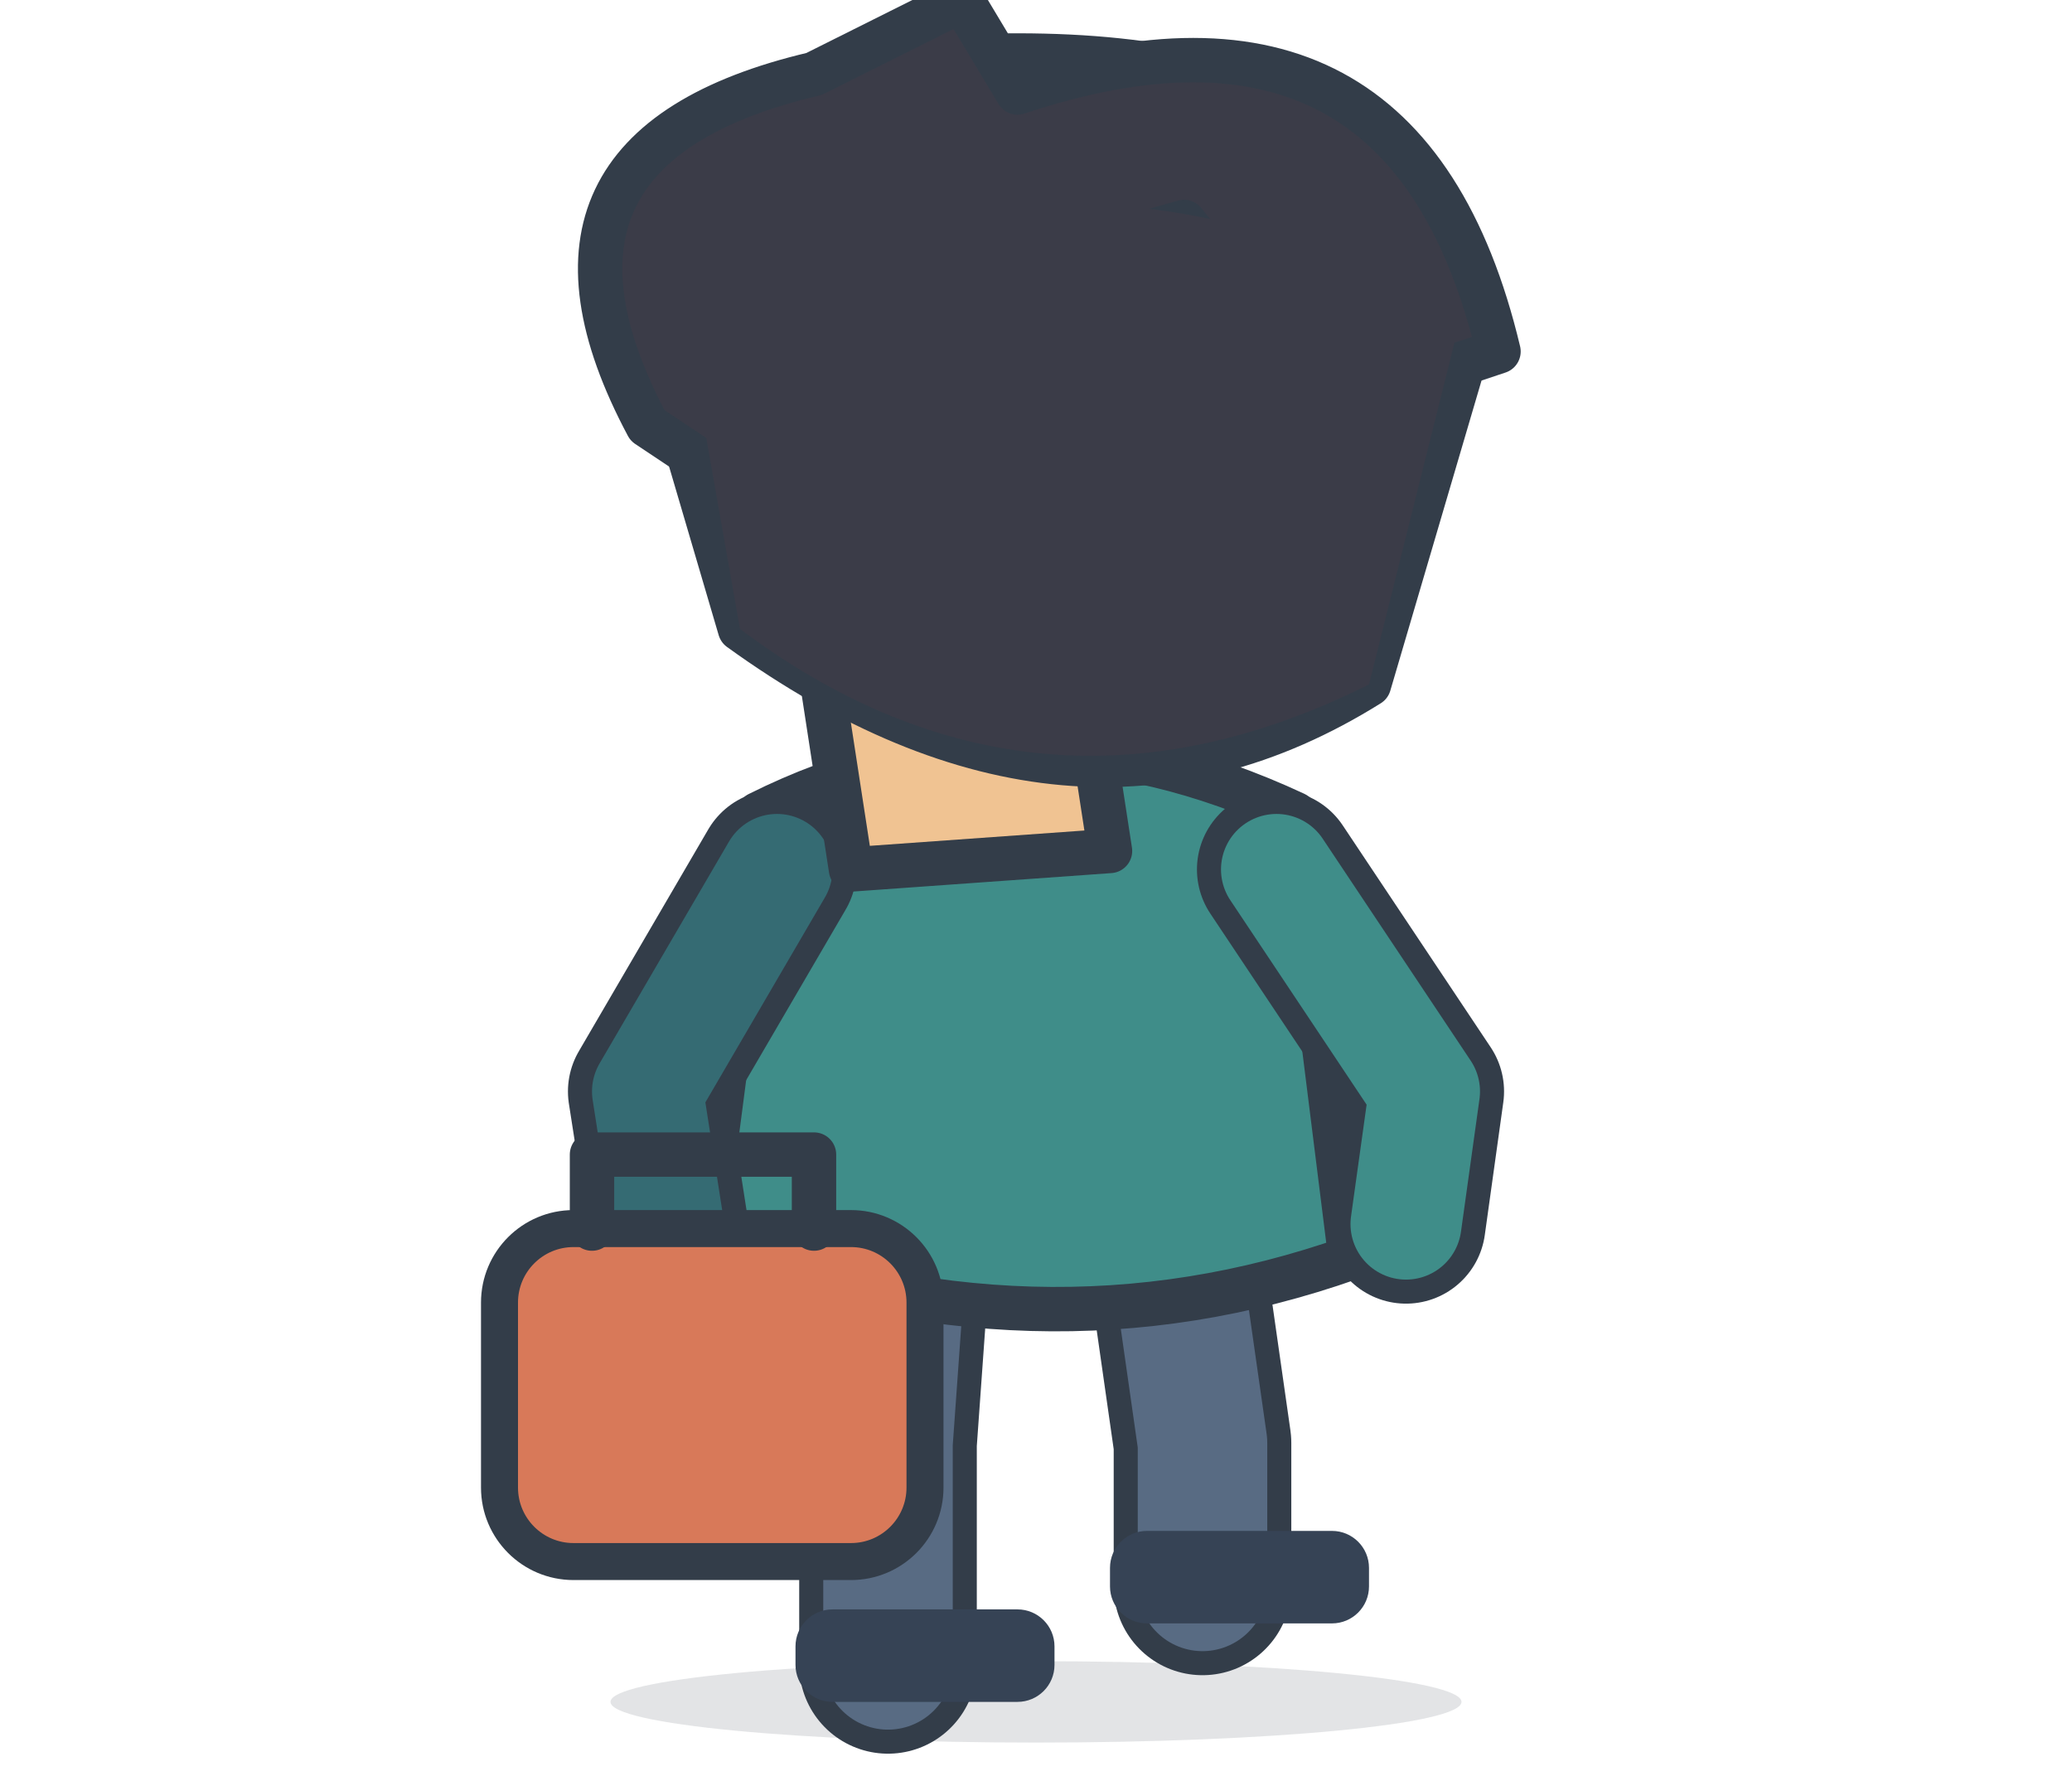
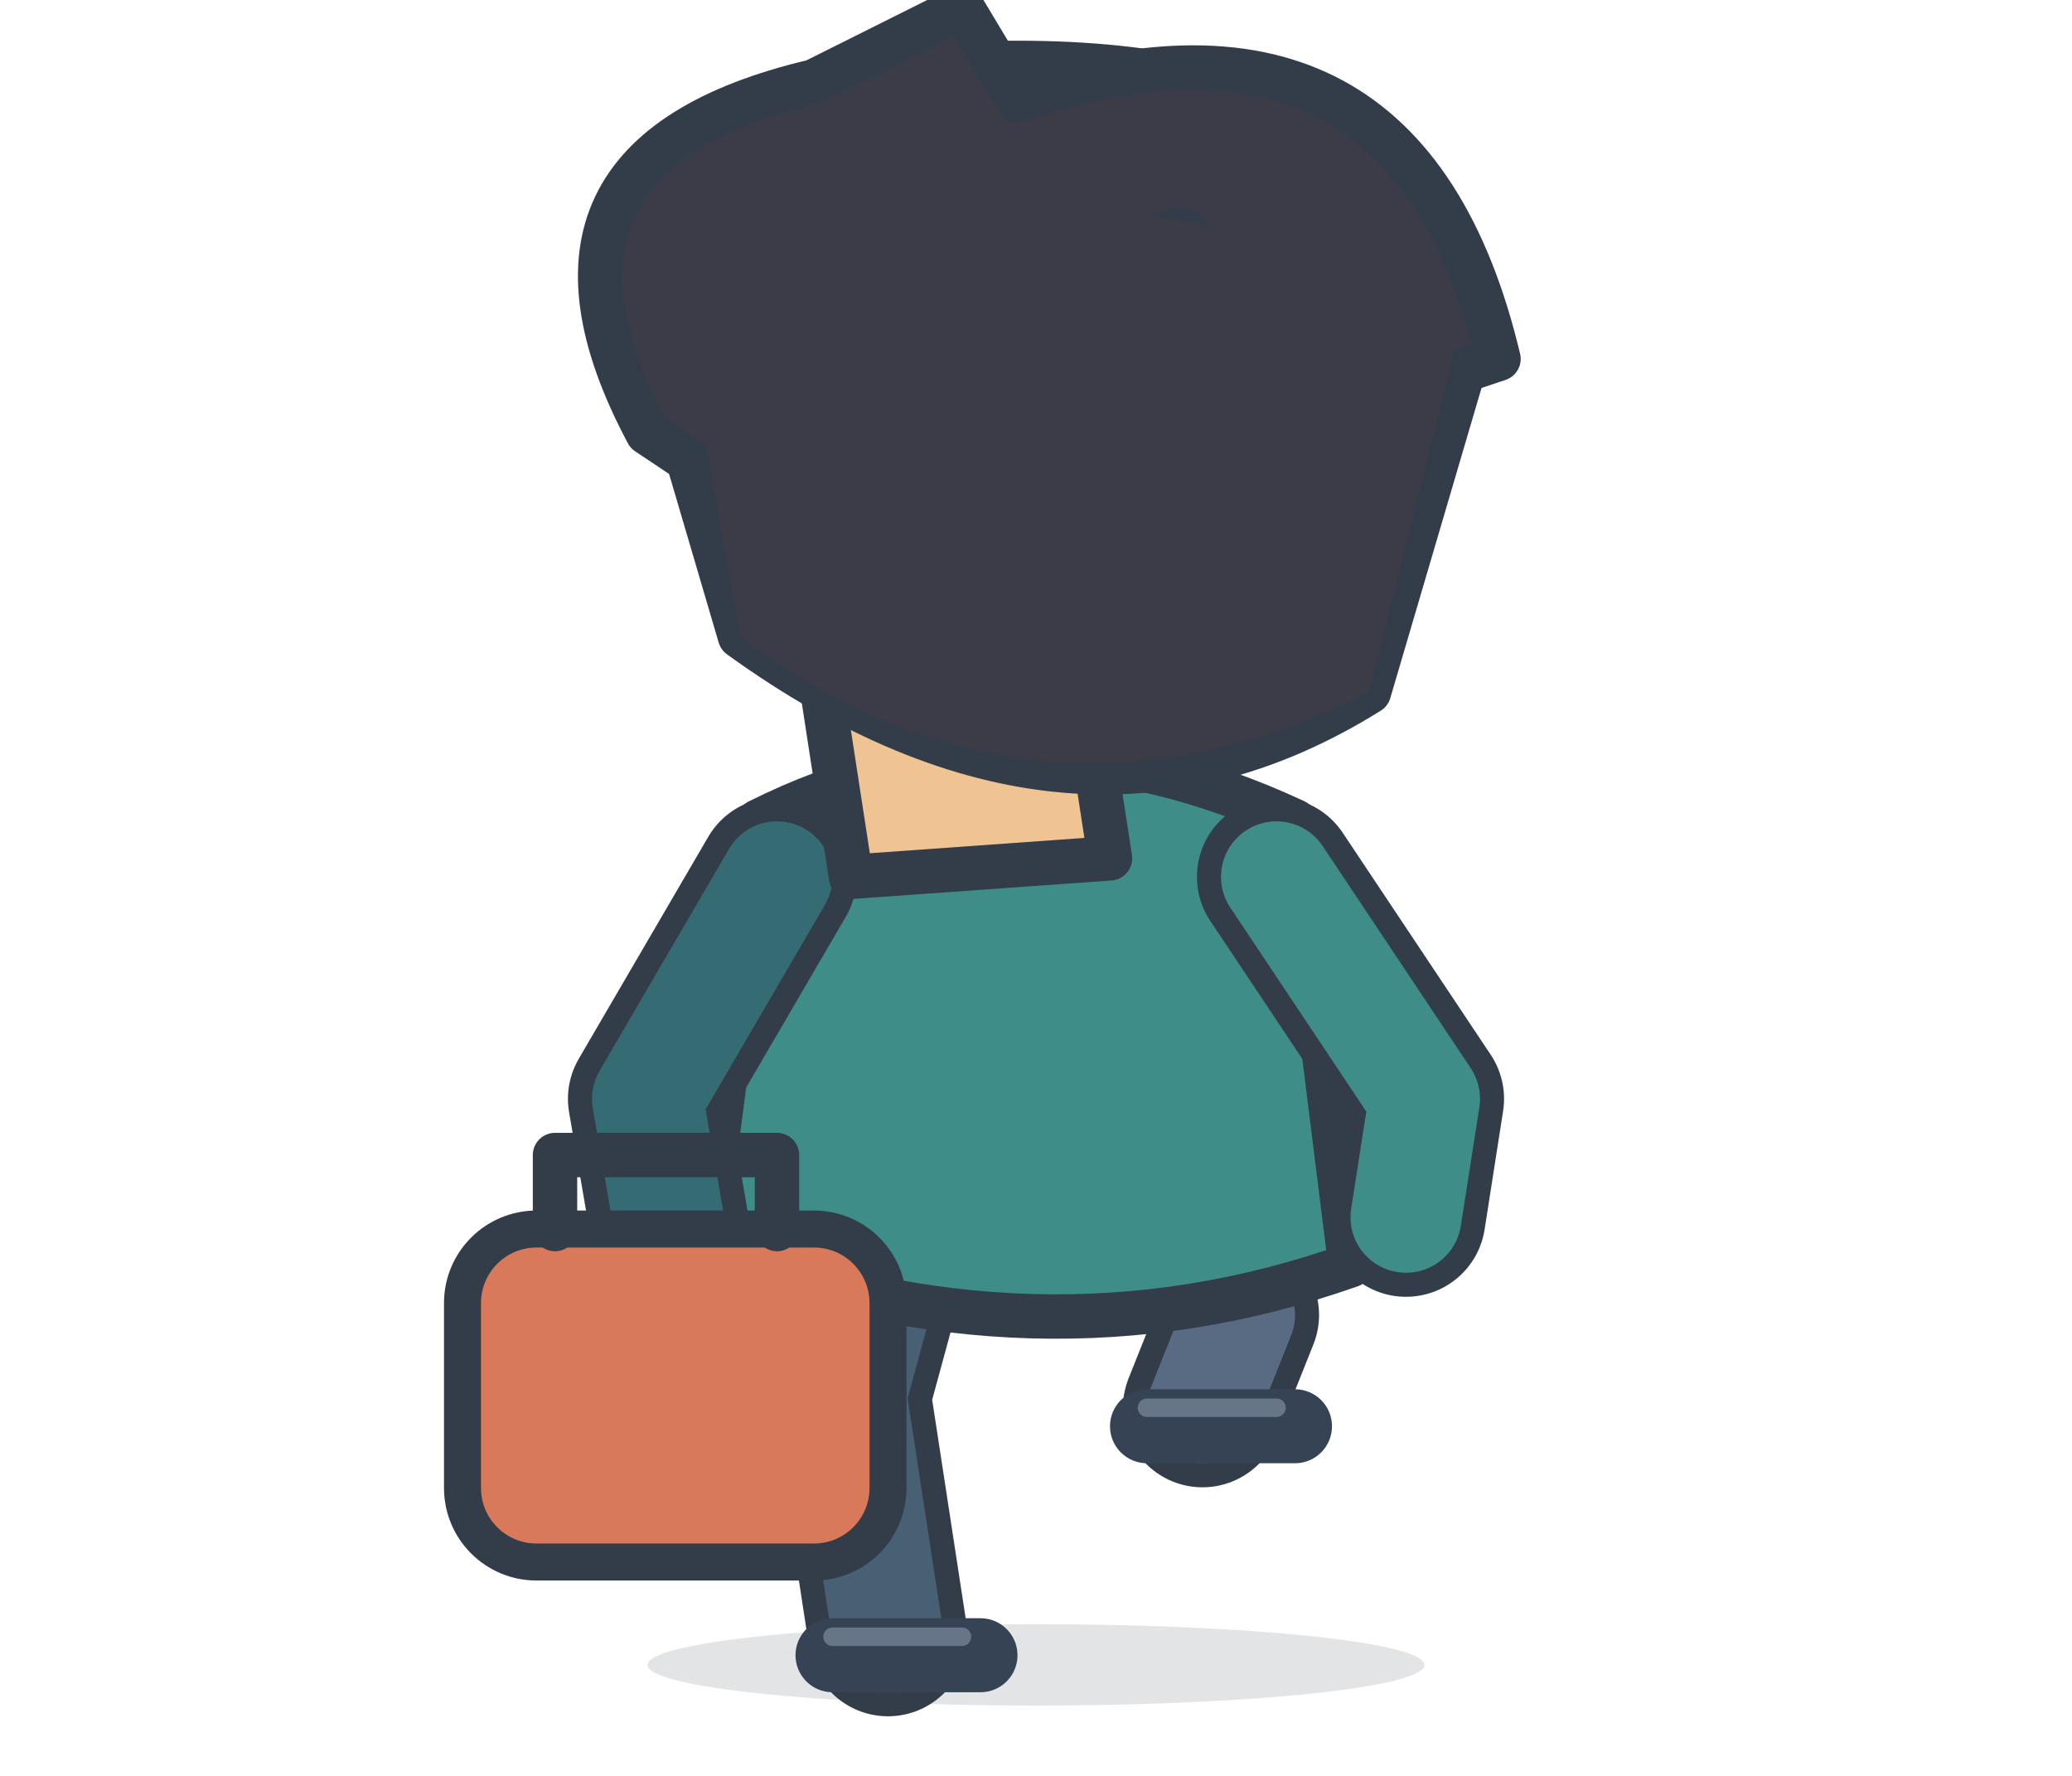
<svg xmlns="http://www.w3.org/2000/svg" width="112" height="96" viewBox="0 0 112 96">
-   <ellipse cx="56" cy="92" rx="23" ry="2.2" fill="#333d49" opacity=".14" />
-   <path d="M49 64L48 78L48 90" fill="none" stroke="#333d49" stroke-width="9.6" stroke-linejoin="round" stroke-linecap="round" />
-   <path d="M49 64L48 78L48 90" fill="none" stroke="#586b83" stroke-width="7" stroke-linejoin="round" stroke-linecap="round" />
-   <rect x="43" y="87" width="14" height="5" rx="2" fill="#364355" />
-   <path d="M63 64L65 78L65 85.757" fill="none" stroke="#333d49" stroke-width="9.6" stroke-linejoin="round" stroke-linecap="round" />
-   <path d="M63 64L65 78L65 85.757" fill="none" stroke="#586b83" stroke-width="7" stroke-linejoin="round" stroke-linecap="round" />
-   <rect x="60" y="82.757" width="14" height="5" rx="2" fill="#364355" />
-   <path d="M41 44q14-7 29 0l3 24q-17 6-35-1Z" fill="#3f8d89" stroke="#333d49" stroke-width="2.4" stroke-linejoin="round" stroke-linecap="round" />
-   <path d="M42 47L35 59L37 71.828" fill="none" stroke="#333d49" stroke-width="8.6" stroke-linejoin="round" stroke-linecap="round" />
-   <path d="M42 47L35 59L37 71.828" fill="none" stroke="#356b73" stroke-width="6" stroke-linejoin="round" stroke-linecap="round" />
-   <path d="M69 47L77 59L76 66.172" fill="none" stroke="#333d49" stroke-width="8.6" stroke-linejoin="round" stroke-linecap="round" />
-   <path d="M69 47L77 59L76 66.172" fill="none" stroke="#3f8d89" stroke-width="6" stroke-linejoin="round" stroke-linecap="round" />
-   <rect x="27" y="66.414" width="23" height="18" rx="4" fill="#d87959" stroke="#333d49" stroke-width="2" />
-   <path d="M32 66.414v-4h12v4" fill="none" stroke="#333d49" stroke-width="2.4" stroke-linejoin="round" stroke-linecap="round" />
-   <path d="M44 34 58 33l2 13-14 1Z" fill="#f0c392" stroke="#333d49" stroke-width="2.4" stroke-linejoin="round" stroke-linecap="round" />
-   <path d="M35 17Q34 3 55 3q23 0 24 17l-5 17Q58 47 40 34Z" fill="#f0c392" stroke="#333d49" stroke-width="2.4" stroke-linejoin="round" stroke-linecap="round" />
-   <path d="M35 23Q27 8 44 4L52 0l3 5Q76-2 81 19l-9 3-8-10-21 6-2 9Z" fill="#3b3c48" stroke="#333d49" stroke-width="2.4" stroke-linejoin="round" stroke-linecap="round" />
-   <path d="M37 17q20-12 42 0l-5 20q-18 9-34-3Z" fill="#3b3c48" />
+   <ellipse cx="56" cy="90" rx="21" ry="2.2" fill="#333d49" opacity=".14" />
+   <path d="M63 64.4L67 71.085L65 76.1" fill="none" stroke="#333d49" stroke-width="8.6" stroke-linejoin="round" stroke-linecap="round" />
+   <path d="M63 64.4L67 71.085L65 76.1" fill="none" stroke="#586b83" stroke-width="6" stroke-linejoin="round" stroke-linecap="round" />
+   <rect x="60" y="75.1" width="12" height="4" rx="2" fill="#364355" />
+   <path d="M62 76.1h7" fill="none" stroke="#667587" stroke-width="1" stroke-linejoin="round" stroke-linecap="round" />
+   <path d="M49 64.4L46 75.417L48 88.478" fill="none" stroke="#333d49" stroke-width="8.6" stroke-linejoin="round" stroke-linecap="round" />
+   <path d="M49 64.4L46 75.417L48 88.478" fill="none" stroke="#486074" stroke-width="6" stroke-linejoin="round" stroke-linecap="round" />
+   <rect x="43" y="87.478" width="12" height="4" rx="2" fill="#364355" />
+   <path d="M45 88.478h7" fill="none" stroke="#667587" stroke-width="1" stroke-linejoin="round" stroke-linecap="round" />
+   <g transform="translate(0 0.4)">
+     <path d="M41 44q14-7 29 0l3 24q-17 6-35-1Z" fill="#3f8d89" stroke="#333d49" stroke-width="2.4" stroke-linejoin="round" stroke-linecap="round" />
+     <path d="M42 47L35 59L37 70.598" fill="none" stroke="#333d49" stroke-width="8.6" stroke-linejoin="round" stroke-linecap="round" />
+     <path d="M42 47L35 59L37 70.598" fill="none" stroke="#356b73" stroke-width="6" stroke-linejoin="round" stroke-linecap="round" />
+     <path d="M69 47L77 59L76 65.402" fill="none" stroke="#333d49" stroke-width="8.6" stroke-linejoin="round" stroke-linecap="round" />
+     <path d="M69 47L77 59L76 65.402" fill="none" stroke="#3f8d89" stroke-width="6" stroke-linejoin="round" stroke-linecap="round" />
+     <rect x="25" y="66.039" width="23" height="18" rx="4" fill="#d87959" stroke="#333d49" stroke-width="2" />
+     <path d="M30 66.039v-4h12v4" fill="none" stroke="#333d49" stroke-width="2.4" stroke-linejoin="round" stroke-linecap="round" />
+     <path d="M44 34 58 33l2 13-14 1Z" fill="#f0c392" stroke="#333d49" stroke-width="2.4" stroke-linejoin="round" stroke-linecap="round" />
+     <path d="M35 17Q34 3 55 3q23 0 24 17l-5 17Q58 47 40 34Z" fill="#f0c392" stroke="#333d49" stroke-width="2.4" stroke-linejoin="round" stroke-linecap="round" />
+     <path d="M35 23Q27 8 44 4L52 0l3 5Q76-2 81 19l-9 3-8-10-21 6-2 9Z" fill="#3b3c48" stroke="#333d49" stroke-width="2.4" stroke-linejoin="round" stroke-linecap="round" />
+     <path d="M37 17q20-12 42 0l-5 20q-18 9-34-3Z" fill="#3b3c48" />
+   </g>
</svg>
